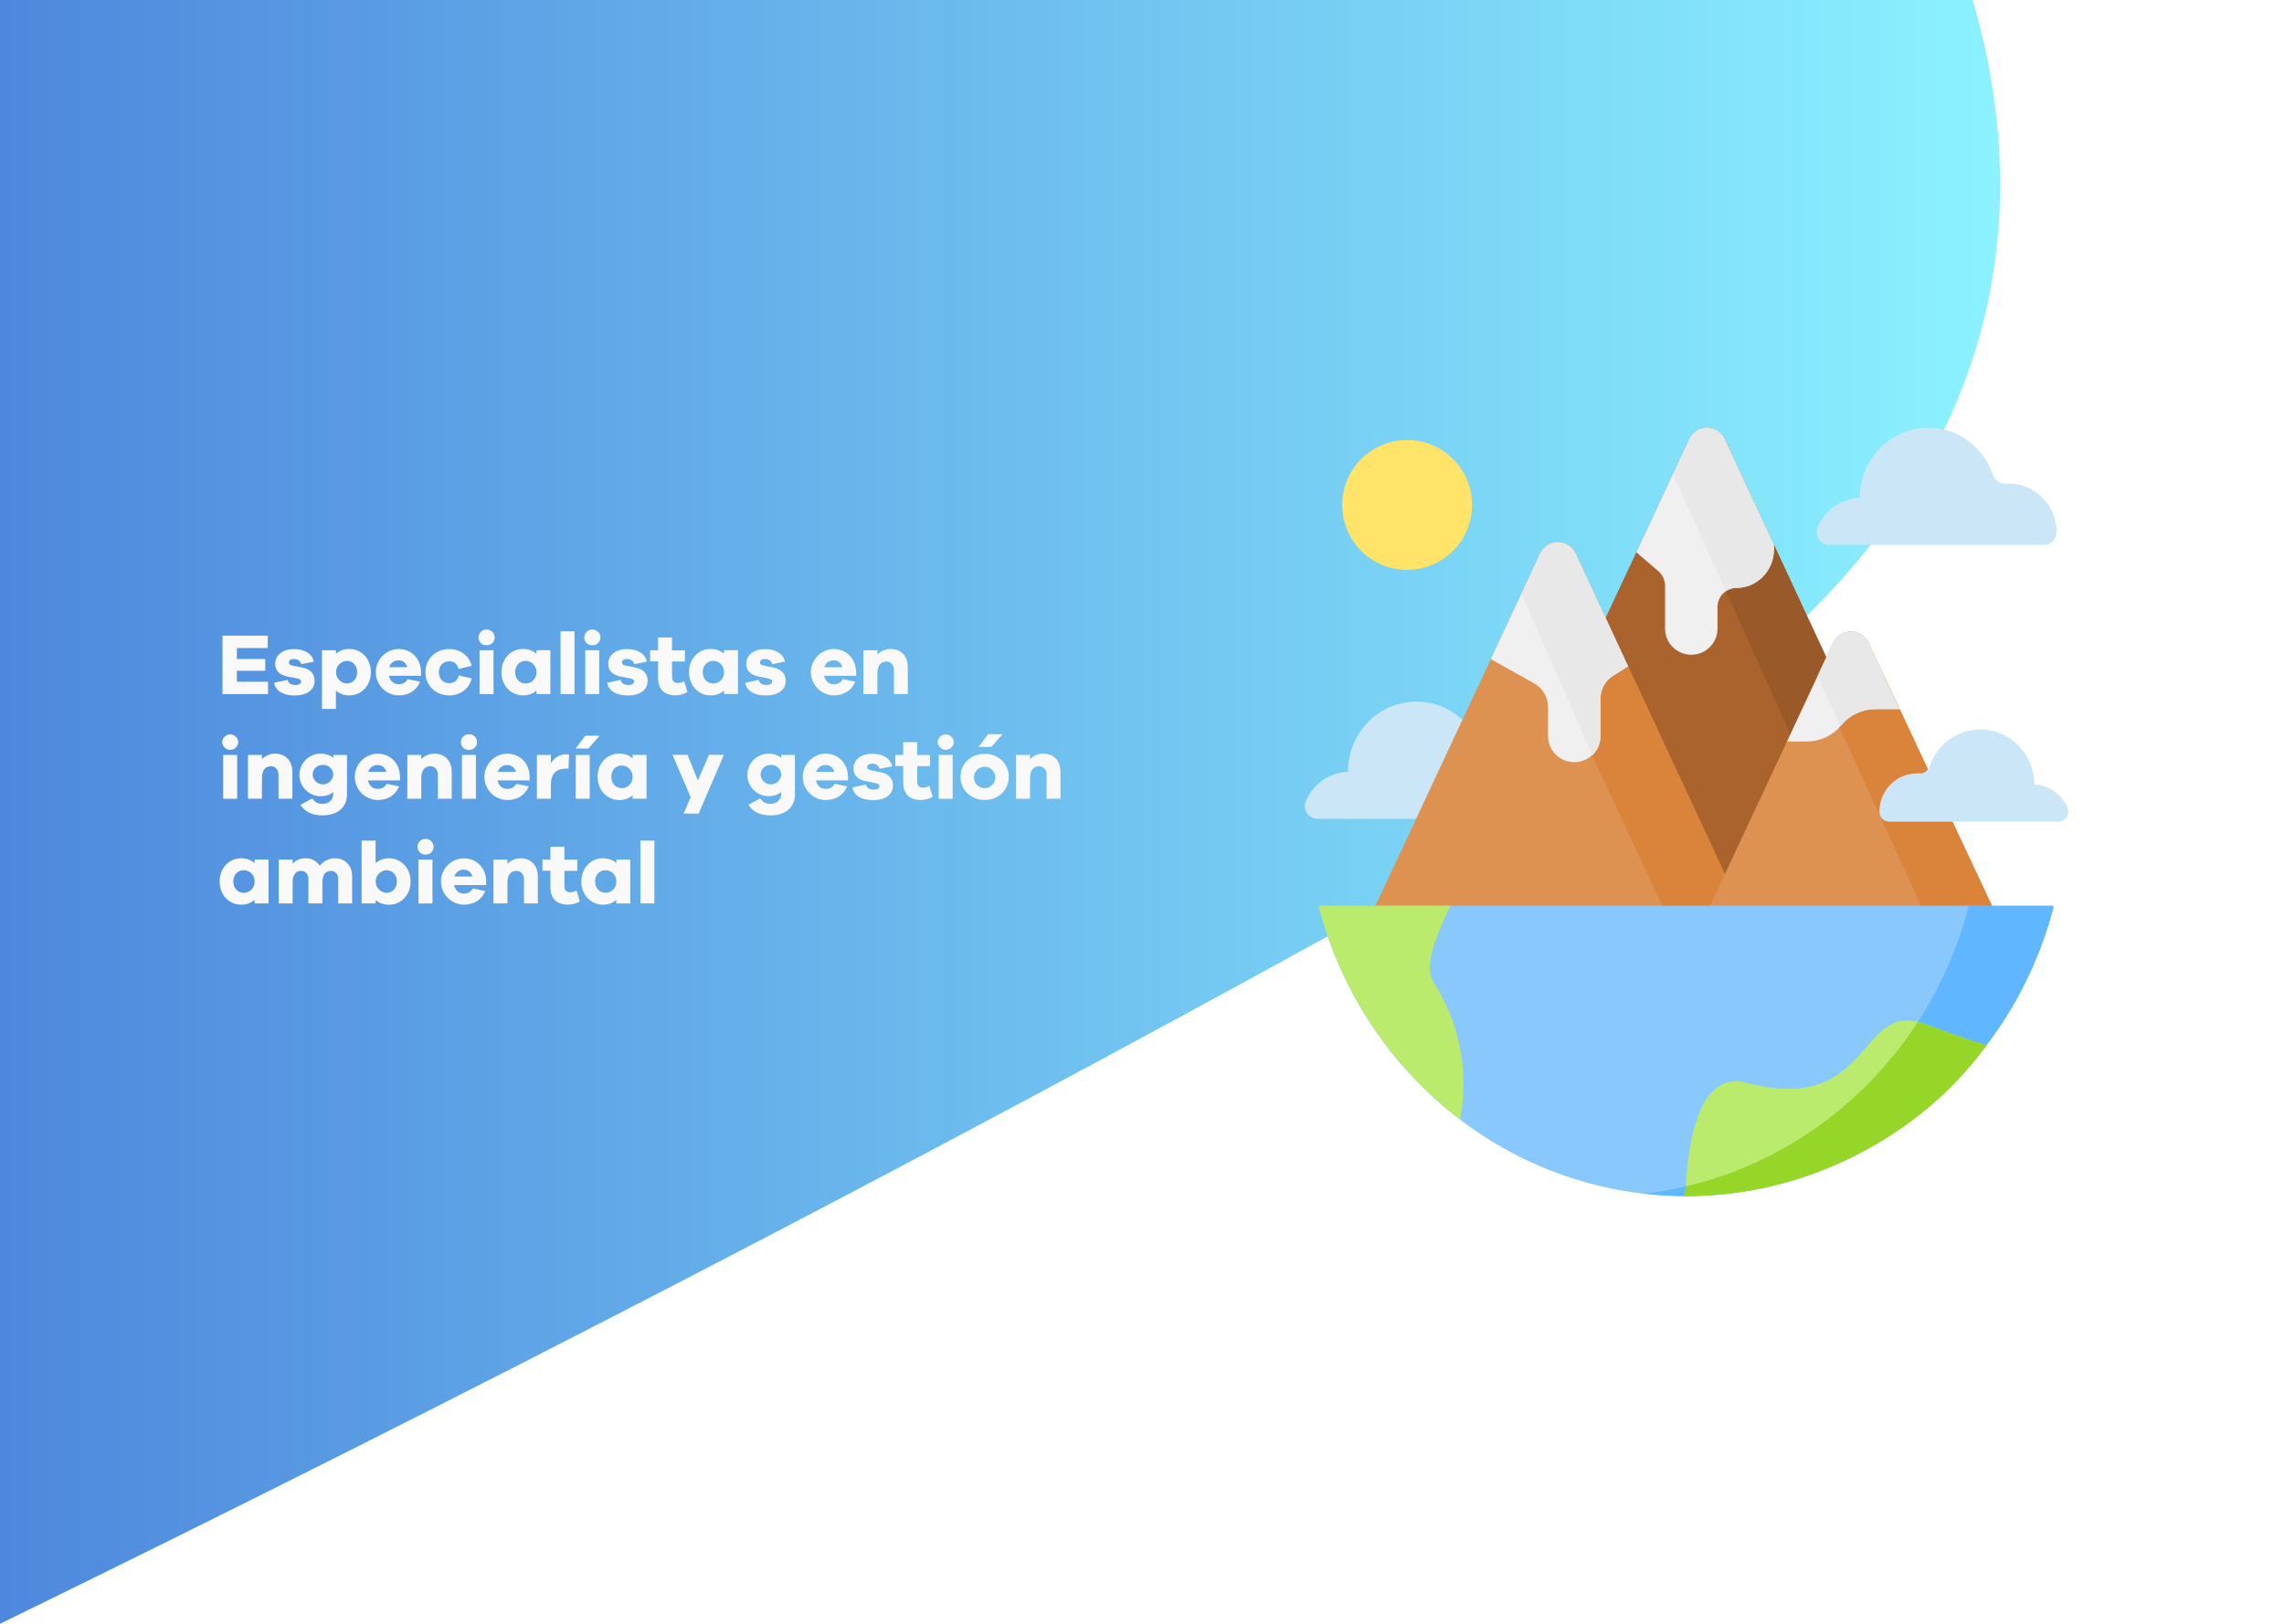
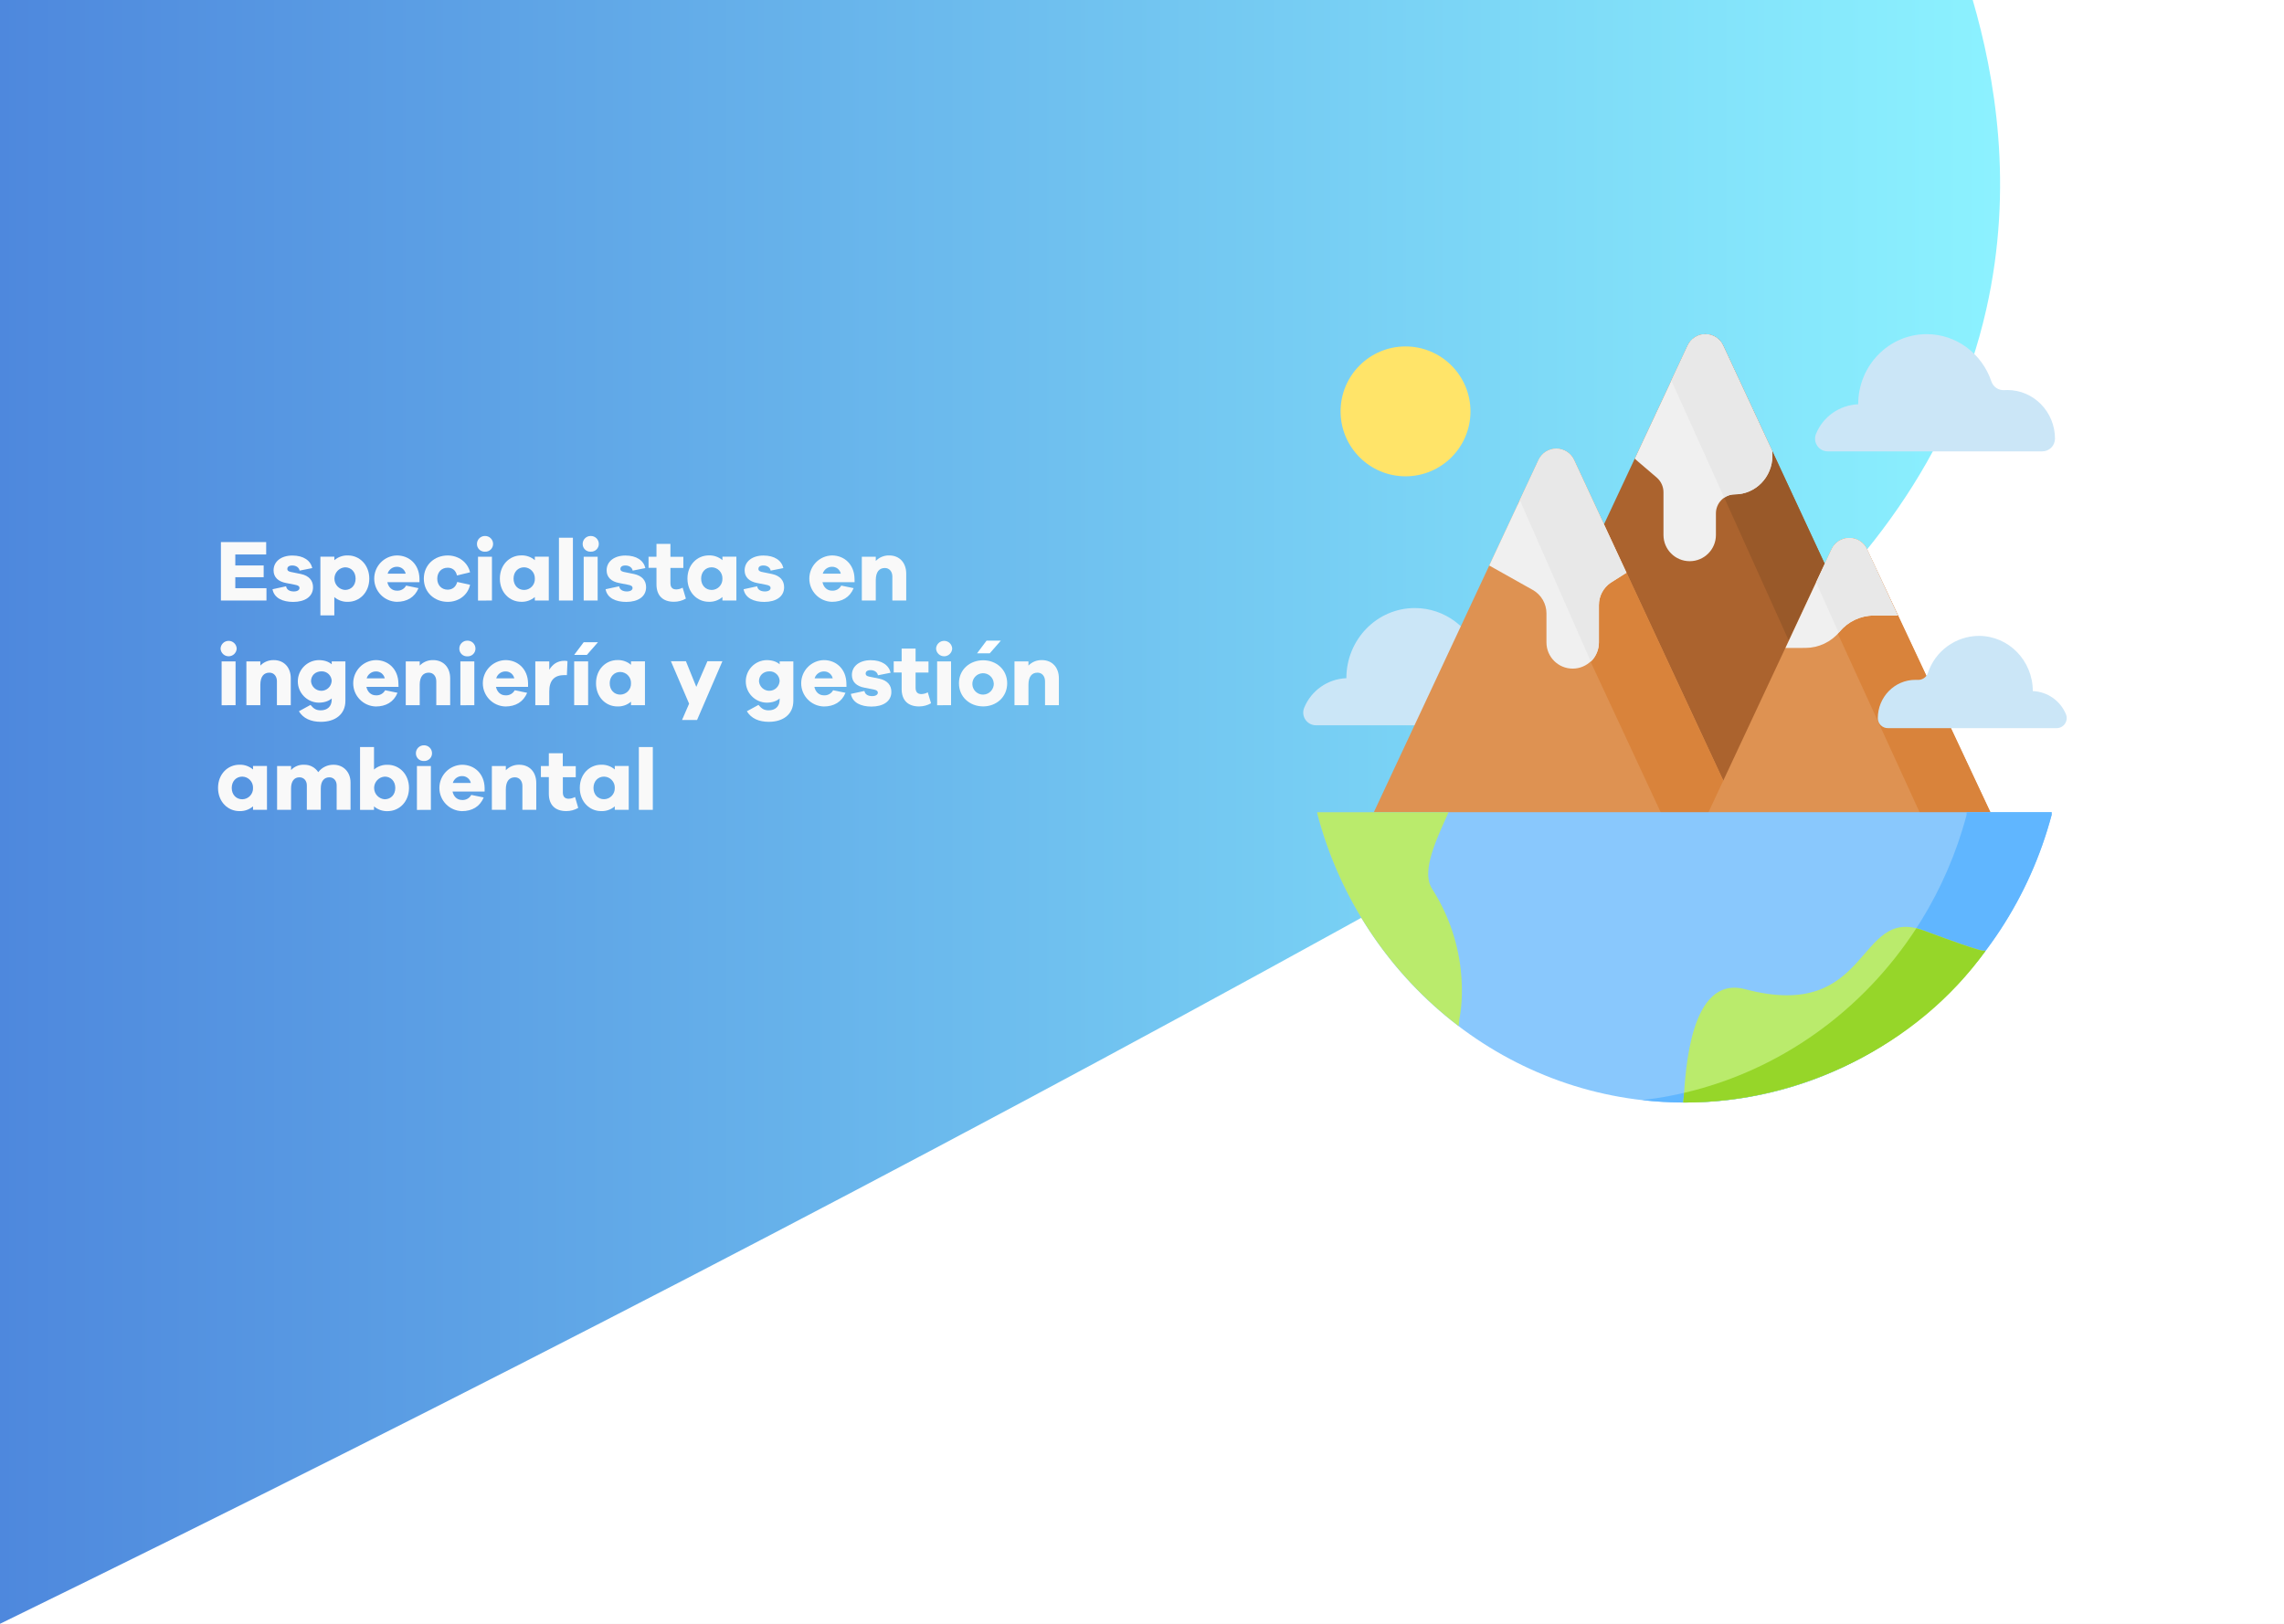
<svg xmlns="http://www.w3.org/2000/svg" id="Capa_1" data-name="Capa 1" viewBox="0 0 1440 1024">
  <defs>
    <style>.cls-1{fill:#fff;}.cls-2{fill:url(#Degradado_sin_nombre_29);}.cls-3{fill:#cbe6f7;}.cls-4{fill:#ab632e;}.cls-5{fill:#995929;}.cls-6{fill:#de9252;}.cls-7{fill:#d9833b;}.cls-8{fill:#f0f0f0;}.cls-9{fill:#e8e8e8;}.cls-10{fill:#89c8fd;}.cls-11{fill:#60b6ff;}.cls-12{fill:#baeb6c;}.cls-13{fill:#96d629;}.cls-14{fill:#ffe469;}.cls-15{fill:#f9f9f9;}</style>
    <linearGradient id="Degradado_sin_nombre_29" y1="512" x2="1261" y2="512" gradientUnits="userSpaceOnUse">
      <stop offset="0" stop-color="#4e88dd" />
      <stop offset="1" stop-color="#8cf2ff" />
    </linearGradient>
  </defs>
  <rect class="cls-1" width="1440" height="1024" />
  <path class="cls-2" d="M0,1024V0H1243.75c13.9,47.85,26.1,117.23,8.56,195C1210.4,380.74,1028,485.24,847,585Q443.45,807.45,0,1024Z" />
-   <path class="cls-3" d="M973.93,508.44c0-17-13.44-30.75-30-30.75-.65,0-1.3,0-1.94.07a8.09,8.09,0,0,1-8.19-5.54c-5.84-17.33-21.89-29.77-40.79-29.77-23.84,0-43.16,19.8-43.16,44.23v0a30,30,0,0,0-26.58,18.62,8,8,0,0,0,7.45,11.07H965.89a8,8,0,0,0,8-7.87Z" />
-   <path class="cls-4" d="M988.32,440.83,1065,277a12.32,12.32,0,0,1,22.46,0l76.2,163.84-84,193Z" />
-   <path class="cls-5" d="M1087.46,277a12.32,12.32,0,0,0-22.46,0l-10.26,21.92L1142.1,492.5l21.56-51.67Z" />
-   <path class="cls-6" d="M861.8,582.68,971,349.2a12.32,12.32,0,0,1,22.46,0l108.2,232.48Z" />
-   <path class="cls-7" d="M993.44,349.23a12.32,12.32,0,0,0-22.46,0L957.8,377.39l95.1,204.32-191,.78-.09.19,239.84-1Z" />
-   <path class="cls-6" d="M1074.83,578.3l80.87-172.8a12.32,12.32,0,0,1,22.46,0l81.91,174.72Z" />
-   <path class="cls-7" d="M1178.16,405.53a12.32,12.32,0,0,0-22.46,0l-10.26,21.92,71.73,156.73H1262Z" />
-   <path class="cls-8" d="M967.44,431.07A17,17,0,0,1,976,445.92v18.19a16.53,16.53,0,1,0,33.06,0v-23.5a17,17,0,0,1,7.36-14.09l10-6.33-33-71a12.32,12.32,0,0,0-22.46,0l-31.06,66.43.51.28Z" />
-   <path class="cls-8" d="M1045.53,360.16a12.25,12.25,0,0,1,4.25,9.32v26.89a16.53,16.53,0,1,0,33.06,0V382.91a12,12,0,0,1,11.87-12.16c13.11,0,23.73-10.88,23.73-24.32v-2.82l-31-66.62a12.32,12.32,0,0,0-22.46,0l-33.33,71.24,2.43,2.14Z" />
-   <path class="cls-9" d="M1094.71,370.75c13.11,0,23.73-10.89,23.73-24.32v-2.82l-31-66.62a12.32,12.32,0,0,0-22.46,0l-10.26,21.92,33.36,73.93A11.61,11.61,0,0,1,1094.71,370.75Z" />
-   <path class="cls-8" d="M1139.27,467.59a28,28,0,0,0,21.56-10.21,28,28,0,0,1,21.55-10.2h15.15l-19.37-41.65a12.32,12.32,0,0,0-22.46,0l-29,62.09Z" />
-   <path class="cls-9" d="M1182.38,447.18h15.15l-19.37-41.65a12.32,12.32,0,0,0-22.46,0L1146,426.27,1160.25,458c.19-.22.39-.43.58-.66A28,28,0,0,1,1182.38,447.18Z" />
-   <path class="cls-9" d="M993.44,349.23a12.32,12.32,0,0,0-22.46,0L959.2,374.38,1004,476.3a17.08,17.08,0,0,0,5.07-12.19v-23.5a17,17,0,0,1,7.36-14.09l10-6.33Z" />
-   <path class="cls-10" d="M831.48,571.19h463v1.68c-27.74,104.55-120.83,181.41-231.39,181.41-110.92,0-204.24-77.35-231.65-182.41Z" />
-   <path class="cls-11" d="M1240.89,571.19v1.68c-25.46,96-106,168.61-204.57,179.88a237.43,237.43,0,0,0,26.81,1.53c110.56,0,203.65-76.86,231.39-181.41v-1.68Z" />
-   <path class="cls-12" d="M903.83,619.41c-6.13-9.57.49-26.3,8.82-44.54l1.62-3.67H831.48v.67a246.87,246.87,0,0,0,89.16,134.21l.5-4.84S930.38,660.91,903.83,619.41Z" />
-   <path class="cls-12" d="M1213.62,645.75c-42.62-15.88-32.29,58.24-112.38,37.06-35.11-9.28-37.46,52.94-38.76,68.82l-.27,2.64h.92c77.16,0,145.8-37.44,189.66-95.59l-1.06-.36S1256.25,661.64,1213.62,645.75Z" />
-   <path class="cls-12" d="M1239.4,674.9a1.07,1.07,0,0,0-.14.16A1.07,1.07,0,0,1,1239.4,674.9Z" />
-   <path class="cls-13" d="M1213.62,645.76a39.39,39.39,0,0,0-4.43-1.36c-33.55,51.69-85.6,89.61-146.44,103.78-.1,1.32-.18,2.48-.27,3.46l-.27,2.64c73.26.28,147.65-35.48,190.58-95.58l-1.06-.36S1256.25,661.65,1213.62,645.76Z" />
-   <path class="cls-3" d="M1296.62,335.71c0-17-13.44-30.75-30-30.75-.65,0-1.3,0-1.94.07a8.08,8.08,0,0,1-8.19-5.54c-5.84-17.33-21.89-29.77-40.79-29.77-23.84,0-43.16,19.8-43.16,44.23v0a30,30,0,0,0-26.58,18.62,8,8,0,0,0,7.45,11.07h135.19a8,8,0,0,0,8-7.86Z" />
-   <path class="cls-3" d="M1184.91,511.94c0-13.37,10.57-24.21,23.62-24.21.5,0,1,0,1.47,0a6.39,6.39,0,0,0,6.49-4.32A34.07,34.07,0,0,1,1248.62,460c18.77,0,34,15.58,34,34.81v0a23.66,23.66,0,0,1,20.91,14.63,6.34,6.34,0,0,1-5.9,8.74H1191.26a6.29,6.29,0,0,1-6.35-6.19Z" />
-   <path class="cls-14" d="M928.1,318.47a40.95,40.95,0,1,1-41-41A41,41,0,0,1,928.1,318.47Z" />
-   <path class="cls-15" d="M169,437.7H140.28V400.85h28.54v7.81H149.35v6.93h17.88V423H149.35v6.93H169Z" />
-   <path class="cls-15" d="M181.37,428.73c.38,2.37,2.52,3.25,4.89,3.25s3.57-1,3.57-2.2c0-.94-.71-1.65-2.75-2l-5.6-1.1c-5.12-.93-8-3.68-8-8,0-5.67,4.89-9.35,11.87-9.35s11.44,3.13,12.54,7.92l-8,1.59c-.27-1.7-1.92-3.24-4.62-3.24-2.36,0-3.13,1.15-3.13,2.14,0,.77.33,1.54,2.09,1.92l6.49,1.32c5.22,1.1,7.64,4.24,7.64,8.31,0,6.1-5.28,9.29-12.54,9.29-6.48,0-12-2.36-13-8Z" />
-   <path class="cls-15" d="M233.83,423.89c0,8.75-6.16,14.63-13.47,14.63a12.44,12.44,0,0,1-8.58-3v11.55H203v-37h8.8v2.2a12.44,12.44,0,0,1,8.58-3C227.67,409.27,233.83,415.21,233.83,423.89Zm-8.63,0c0-4.23-2.81-7.14-6.66-7.14a7.16,7.16,0,0,0,0,14.29C222.39,431,225.2,428.18,225.2,423.89Z" />
-   <path class="cls-15" d="M265.46,426.15H245.22c.72,3.3,3,5.33,5.94,5.33a6.12,6.12,0,0,0,5.88-3.19l7.81,1.6c-2.36,5.83-7.37,8.63-13.69,8.63a14.63,14.63,0,0,1,.05-29.25c7.81,0,14.08,5.61,14.25,14.62Zm-20.07-5.39h11.38a5.52,5.52,0,0,0-5.56-4.34A6,6,0,0,0,245.39,420.76Z" />
-   <path class="cls-15" d="M289.27,426l8.09,1.76c-1.38,6.55-7.21,10.78-14.08,10.78-8.25,0-15.07-5.88-15.07-14.63s6.82-14.62,15.07-14.62c6.71,0,12.54,4.12,14.08,10.61l-8.25,2c-.77-3.35-3-4.89-5.83-4.89-4,0-6.6,2.91-6.6,6.92s2.64,6.93,6.6,6.93C286.08,430.82,288.34,429.34,289.27,426Z" />
-   <path class="cls-15" d="M311.88,402a4.86,4.86,0,0,1-5.12,4.9,4.81,4.81,0,0,1-5.05-4.9,5,5,0,0,1,5.05-5A5,5,0,0,1,311.88,402Zm-9.51,35.75V410.09h8.79V437.7Z" />
-   <path class="cls-15" d="M347,437.7h-8.8v-2.2a12.44,12.44,0,0,1-8.58,3c-7.31,0-13.47-5.88-13.47-14.63s6.16-14.62,13.47-14.62a12.44,12.44,0,0,1,8.58,3v-2.2H347Zm-8.8-13.81a6.88,6.88,0,0,0-6.76-7.14c-3.85,0-6.66,2.91-6.66,7.14s2.81,7.15,6.66,7.15A6.85,6.85,0,0,0,338.22,423.89Z" />
-   <path class="cls-15" d="M353.4,437.7V398.1h8.8v39.6Z" />
-   <path class="cls-15" d="M378.54,402a4.86,4.86,0,0,1-5.12,4.9,4.81,4.81,0,0,1-5.06-4.9,5,5,0,0,1,5.06-5A5,5,0,0,1,378.54,402ZM369,437.7V410.09h8.8V437.7Z" />
-   <path class="cls-15" d="M391.35,428.73c.39,2.37,2.53,3.25,4.9,3.25s3.57-1,3.57-2.2c0-.94-.71-1.65-2.75-2l-5.61-1.1c-5.11-.93-8-3.68-8-8,0-5.67,4.9-9.35,11.88-9.35s11.44,3.13,12.54,7.92l-8,1.59c-.27-1.7-1.92-3.24-4.62-3.24-2.36,0-3.13,1.15-3.13,2.14,0,.77.33,1.54,2.09,1.92l6.49,1.32c5.22,1.1,7.64,4.24,7.64,8.31,0,6.1-5.28,9.29-12.54,9.29-6.49,0-12-2.36-13-8Z" />
-   <path class="cls-15" d="M433.43,436.49a15.06,15.06,0,0,1-7.54,2c-6.87,0-11-3.74-11-11V417.08h-5v-7h5V402h8.8v8.14h8.14v7h-8.14v9.56c0,2.86,1.38,4,3.69,4a9,9,0,0,0,4-1.1Z" />
-   <path class="cls-15" d="M465.27,437.7h-8.8v-2.2a12.44,12.44,0,0,1-8.58,3c-7.31,0-13.47-5.88-13.47-14.63s6.16-14.62,13.47-14.62a12.44,12.44,0,0,1,8.58,3v-2.2h8.8Zm-8.8-13.81a6.88,6.88,0,0,0-6.76-7.14c-3.85,0-6.66,2.91-6.66,7.14s2.81,7.15,6.66,7.15A6.85,6.85,0,0,0,456.47,423.89Z" />
-   <path class="cls-15" d="M478.36,428.73c.39,2.37,2.53,3.25,4.9,3.25s3.57-1,3.57-2.2c0-.94-.71-1.65-2.75-2l-5.61-1.1c-5.11-.93-8-3.68-8-8,0-5.67,4.9-9.35,11.88-9.35s11.44,3.13,12.54,7.92l-8,1.59c-.27-1.7-1.92-3.24-4.62-3.24-2.36,0-3.13,1.15-3.13,2.14,0,.77.33,1.54,2.09,1.92l6.49,1.32c5.22,1.1,7.64,4.24,7.64,8.31,0,6.1-5.28,9.29-12.54,9.29-6.49,0-12-2.36-13-8Z" />
-   <path class="cls-15" d="M539.8,426.15H519.56c.71,3.3,3,5.33,5.94,5.33a6.12,6.12,0,0,0,5.88-3.19l7.81,1.6c-2.36,5.83-7.37,8.63-13.69,8.63a14.63,14.63,0,0,1,0-29.25c7.81,0,14.08,5.61,14.25,14.62Zm-20.08-5.39h11.39a5.52,5.52,0,0,0-5.56-4.34A6.06,6.06,0,0,0,519.72,420.76Z" />
-   <path class="cls-15" d="M572.35,420.76V437.7h-8.74V422.63c0-3.24-1.92-5.44-4.73-5.44-3.46,0-5.72,2.36-5.72,7.69V437.7h-8.8V410.09h8.8v2.64a11.39,11.39,0,0,1,8.47-3.46C568.07,409.27,572.35,413.83,572.35,420.76Z" />
-   <path class="cls-15" d="M150.23,468a5.09,5.09,0,0,1-10.17,0,5.09,5.09,0,0,1,10.17,0Zm-9.51,35.75V476.09h8.8V503.7Z" />
-   <path class="cls-15" d="M184.33,486.76V503.7h-8.74V488.63c0-3.24-1.93-5.44-4.73-5.44-3.47,0-5.72,2.36-5.72,7.69V503.7h-8.8V476.09h8.8v2.64a11.37,11.37,0,0,1,8.47-3.46C180,475.27,184.33,479.83,184.33,486.76Z" />
-   <path class="cls-15" d="M218.76,501c0,8.52-6.49,13.2-15.45,13.2-6.33,0-11.16-2.2-13.86-6.66l7.31-4c2.09,2.48,3.63,3.41,6.49,3.41,4,0,6.88-2.36,6.88-6.71v-.77c-2,1.71-4.73,2.64-8.31,2.64a13.42,13.42,0,0,1,0-26.83c3.58,0,6.33.93,8.31,2.64v-1.82h8.63Zm-8.63-12.38a6.23,6.23,0,0,0-6.44-6.26c-3.85,0-6.6,2.58-6.6,6.26a6.52,6.52,0,0,0,13,0Z" />
-   <path class="cls-15" d="M252.26,492.15H232c.71,3.3,3,5.33,5.94,5.33a6.12,6.12,0,0,0,5.88-3.19l7.81,1.6c-2.36,5.83-7.37,8.63-13.69,8.63a14.63,14.63,0,0,1,0-29.25c7.81,0,14.08,5.61,14.25,14.62Zm-20.08-5.39h11.39a5.52,5.52,0,0,0-5.56-4.34A6.06,6.06,0,0,0,232.18,486.76Z" />
-   <path class="cls-15" d="M284.82,486.76V503.7h-8.75V488.63c0-3.24-1.92-5.44-4.73-5.44-3.46,0-5.72,2.36-5.72,7.69V503.7h-8.8V476.09h8.8v2.64a11.39,11.39,0,0,1,8.47-3.46C280.53,475.27,284.82,479.83,284.82,486.76Z" />
-   <path class="cls-15" d="M300.77,468a4.86,4.86,0,0,1-5.12,4.9,4.81,4.81,0,0,1-5.06-4.9,5,5,0,0,1,5.06-5A5,5,0,0,1,300.77,468Zm-9.52,35.75V476.09h8.8V503.7Z" />
-   <path class="cls-15" d="M333.93,492.15H313.69c.72,3.3,3,5.33,5.94,5.33a6.13,6.13,0,0,0,5.89-3.19l7.81,1.6c-2.37,5.83-7.37,8.63-13.7,8.63a14.63,14.63,0,0,1,.06-29.25c7.81,0,14.08,5.61,14.24,14.62Zm-20.07-5.39h11.38a5.5,5.5,0,0,0-5.55-4.34A6,6,0,0,0,313.86,486.76Z" />
-   <path class="cls-15" d="M358.79,475.93l-.38,8.8h-1.6c-6.16,0-9.51,3.19-9.51,10.33v8.64h-8.8V476.09h8.8v5.28c2-3.3,5-5.66,9.51-5.66A7.33,7.33,0,0,1,358.79,475.93Z" />
-   <path class="cls-15" d="M363,503.7V476.09h8.8V503.7Z" />
-   <path class="cls-15" d="M407.63,503.7h-8.8v-2.2a12.44,12.44,0,0,1-8.58,3c-7.31,0-13.47-5.88-13.47-14.63s6.16-14.62,13.47-14.62a12.44,12.44,0,0,1,8.58,3v-2.2h8.8Zm-8.8-13.81a6.88,6.88,0,0,0-6.76-7.14c-3.85,0-6.66,2.91-6.66,7.14s2.81,7.15,6.66,7.15A6.85,6.85,0,0,0,398.83,489.89Z" />
-   <path class="cls-15" d="M440.47,513.05H431l4.46-10.29L424,476h9.46L440,492.15,447,476h9.45Z" />
-   <path class="cls-15" d="M501.18,501c0,8.52-6.49,13.2-15.45,13.2-6.32,0-11.16-2.2-13.86-6.66l7.32-4c2.09,2.48,3.63,3.41,6.48,3.41,4,0,6.88-2.36,6.88-6.71v-.77c-2,1.71-4.73,2.64-8.3,2.64a13.42,13.42,0,0,1,0-26.83c3.57,0,6.32.93,8.3,2.64v-1.82h8.63Zm-8.63-12.38a6.23,6.23,0,0,0-6.44-6.26c-3.84,0-6.59,2.58-6.59,6.26a6.52,6.52,0,0,0,13,0Z" />
-   <path class="cls-15" d="M534.68,492.15H514.44c.71,3.3,3,5.33,5.94,5.33a6.12,6.12,0,0,0,5.88-3.19l7.81,1.6c-2.36,5.83-7.37,8.63-13.69,8.63a14.63,14.63,0,0,1,0-29.25c7.81,0,14.08,5.61,14.25,14.62Zm-20.08-5.39H526a5.52,5.52,0,0,0-5.56-4.34A6.06,6.06,0,0,0,514.6,486.76Z" />
-   <path class="cls-15" d="M546,494.73c.38,2.37,2.52,3.25,4.89,3.25s3.57-1,3.57-2.2c0-.94-.71-1.65-2.75-2l-5.61-1.1c-5.11-.93-8-3.68-8-8,0-5.67,4.89-9.35,11.87-9.35s11.44,3.13,12.54,7.92l-8,1.59c-.27-1.7-1.92-3.24-4.62-3.24-2.36,0-3.13,1.15-3.13,2.14,0,.77.33,1.54,2.09,1.92l6.49,1.32c5.22,1.1,7.64,4.24,7.64,8.31,0,6.1-5.28,9.29-12.54,9.29-6.48,0-12-2.36-13-8Z" />
-   <path class="cls-15" d="M588,502.49a15.06,15.06,0,0,1-7.54,2c-6.87,0-11-3.74-11-11V483.08h-5v-7h5V468h8.79v8.14h8.14v7h-8.14v9.56c0,2.86,1.38,4,3.69,4a9,9,0,0,0,4-1.1Z" />
-   <path class="cls-15" d="M601.34,468a5.09,5.09,0,0,1-10.17,0,5.09,5.09,0,0,1,10.17,0Zm-9.51,35.75V476.09h8.79V503.7Z" />
-   <path class="cls-15" d="M636,489.89c0,8.75-6.93,14.58-15.12,14.58-8.36,0-15.29-5.83-15.29-14.58s6.93-14.51,15.29-14.51C629.11,475.38,636,481.21,636,489.89Zm-8.47,0a6.75,6.75,0,1,0-6.65,7.15A6.86,6.86,0,0,0,627.57,489.89Z" />
-   <path class="cls-15" d="M668.6,486.76V503.7h-8.74V488.63c0-3.24-1.93-5.44-4.73-5.44-3.47,0-5.72,2.36-5.72,7.69V503.7h-8.8V476.09h8.8v2.64a11.37,11.37,0,0,1,8.47-3.46C664.31,475.27,668.6,479.83,668.6,486.76Z" />
-   <path class="cls-15" d="M169.32,569.7h-8.8v-2.2a12.47,12.47,0,0,1-8.58,3c-7.31,0-13.47-5.88-13.47-14.63s6.16-14.62,13.47-14.62a12.47,12.47,0,0,1,8.58,3v-2.2h8.8Zm-8.8-13.81a6.88,6.88,0,0,0-6.77-7.14c-3.85,0-6.65,2.91-6.65,7.14s2.8,7.15,6.65,7.15A6.85,6.85,0,0,0,160.52,555.89Z" />
-   <path class="cls-15" d="M222,552.43V569.7h-8.74V554.3c0-3.13-2-5.11-4.62-5.11-3.24,0-5.39,2.36-5.39,7V569.7h-8.8V554.3c0-3.13-2-5.11-4.67-5.11-3.19,0-5.28,2.36-5.28,7V569.7h-8.8V542.09h8.8v2.53a10.44,10.44,0,0,1,8.14-3.35,10.24,10.24,0,0,1,9,4.67,11.9,11.9,0,0,1,9.79-4.67C217.33,541.27,222,545.72,222,552.43Z" />
-   <path class="cls-15" d="M258.86,555.89c0,8.75-6.16,14.63-13.48,14.63a12.47,12.47,0,0,1-8.58-3v2.2H228V530.1h8.8v14.19a12.47,12.47,0,0,1,8.58-3C252.7,541.27,258.86,547.21,258.86,555.89Zm-8.64,0c0-4.23-2.8-7.14-6.65-7.14a7.16,7.16,0,0,0,0,14.29C247.42,563,250.22,560.18,250.22,555.89Z" />
-   <path class="cls-15" d="M273.38,534a4.86,4.86,0,0,1-5.12,4.9,4.81,4.81,0,0,1-5.05-4.9,5,5,0,0,1,5.05-5A5,5,0,0,1,273.38,534Zm-9.52,35.75V542.09h8.8V569.7Z" />
-   <path class="cls-15" d="M306.54,558.15H286.3c.72,3.3,3,5.33,5.94,5.33a6.13,6.13,0,0,0,5.89-3.19l7.81,1.6c-2.37,5.83-7.37,8.63-13.7,8.63a14.63,14.63,0,0,1,.06-29.25c7.81,0,14.08,5.61,14.24,14.62Zm-20.07-5.39h11.38a5.5,5.5,0,0,0-5.55-4.34A6,6,0,0,0,286.47,552.76Z" />
-   <path class="cls-15" d="M339.1,552.76V569.7h-8.74V554.63c0-3.25-1.93-5.44-4.73-5.44-3.47,0-5.72,2.36-5.72,7.69V569.7h-8.8V542.09h8.8v2.64a11.37,11.37,0,0,1,8.47-3.46C334.81,541.27,339.1,545.83,339.1,552.76Z" />
-   <path class="cls-15" d="M365.56,568.49a15.06,15.06,0,0,1-7.54,2c-6.87,0-11-3.74-11-11V549.08h-5v-7h5V534h8.8v8.14H364v7h-8.14v9.56c0,2.86,1.38,4,3.69,4a9,9,0,0,0,4-1.1Z" />
-   <path class="cls-15" d="M397.4,569.7h-8.8v-2.2a12.44,12.44,0,0,1-8.58,3c-7.31,0-13.47-5.88-13.47-14.63s6.16-14.62,13.47-14.62a12.44,12.44,0,0,1,8.58,3v-2.2h8.8Zm-8.8-13.81a6.88,6.88,0,0,0-6.76-7.14c-3.85,0-6.66,2.91-6.66,7.14S378,563,381.84,563A6.85,6.85,0,0,0,388.6,555.89Z" />
-   <path class="cls-15" d="M403.78,569.7V530.1h8.8v39.6Z" />
-   <polygon class="cls-1" points="617 471 625 471 632 463 623 463 617 471" />
-   <polygon class="cls-1" points="363 472 371 472 378 464 369 464 363 472" />
+   <path class="cls-3" d="M972.93,449.44c0-17-13.44-30.75-30-30.75-.65,0-1.3,0-1.94.07a8.09,8.09,0,0,1-8.19-5.54c-5.84-17.33-21.89-29.77-40.79-29.77-23.84,0-43.16,19.8-43.16,44.23v0a30,30,0,0,0-26.58,18.62,8,8,0,0,0,7.45,11.07H964.89a8,8,0,0,0,8-7.87Z" />
+   <path class="cls-4" d="M987.32,381.83,1064,218a12.32,12.32,0,0,1,22.46,0l76.2,163.84-84,193Z" />
+   <path class="cls-5" d="M1086.46,218a12.32,12.32,0,0,0-22.46,0l-10.26,21.92L1141.1,433.5l21.56-51.67Z" />
+   <path class="cls-6" d="M860.8,523.68,970,290.2a12.32,12.32,0,0,1,22.46,0l108.2,232.48Z" />
+   <path class="cls-7" d="M992.44,290.23a12.32,12.32,0,0,0-22.46,0L956.8,318.39l95.1,204.32-191,.78-.09.19,239.84-1Z" />
+   <path class="cls-6" d="M1073.83,519.3l80.87-172.8a12.32,12.32,0,0,1,22.46,0l81.91,174.72Z" />
+   <path class="cls-7" d="M1177.16,346.53a12.32,12.32,0,0,0-22.46,0l-10.26,21.92,71.73,156.73H1261Z" />
+   <path class="cls-8" d="M966.44,372.07A17,17,0,0,1,975,386.92v18.19a16.53,16.53,0,1,0,33.06,0v-23.5a17,17,0,0,1,7.36-14.09l10-6.33-33-71a12.32,12.32,0,0,0-22.46,0l-31.06,66.43.51.28Z" />
+   <path class="cls-8" d="M1044.53,301.16a12.25,12.25,0,0,1,4.25,9.32v26.89a16.53,16.53,0,1,0,33.06,0V323.91a12,12,0,0,1,11.87-12.16c13.11,0,23.73-10.88,23.73-24.32v-2.82l-31-66.62a12.32,12.32,0,0,0-22.46,0l-33.33,71.24,2.43,2.14Z" />
+   <path class="cls-9" d="M1093.71,311.75c13.11,0,23.73-10.89,23.73-24.32v-2.82l-31-66.62a12.32,12.32,0,0,0-22.46,0l-10.26,21.92,33.36,73.93A11.61,11.61,0,0,1,1093.71,311.75Z" />
+   <path class="cls-8" d="M1138.27,408.59a28,28,0,0,0,21.56-10.21,28,28,0,0,1,21.55-10.2h15.15l-19.37-41.65a12.32,12.32,0,0,0-22.46,0l-29,62.09Z" />
+   <path class="cls-9" d="M1181.38,388.18h15.15l-19.37-41.65a12.32,12.32,0,0,0-22.46,0L1145,367.27,1159.25,399c.19-.22.39-.43.58-.66A28,28,0,0,1,1181.38,388.18Z" />
+   <path class="cls-9" d="M992.44,290.23a12.32,12.32,0,0,0-22.46,0L958.2,315.38,1003,417.3a17.08,17.08,0,0,0,5.07-12.19v-23.5a17,17,0,0,1,7.36-14.09l10-6.33Z" />
+   <path class="cls-10" d="M830.48,512.19h463v1.68c-27.74,104.55-120.83,181.41-231.39,181.41-110.92,0-204.24-77.35-231.65-182.41Z" />
+   <path class="cls-11" d="M1239.89,512.19v1.68c-25.46,96-106,168.61-204.57,179.88a237.43,237.43,0,0,0,26.81,1.53c110.56,0,203.65-76.86,231.39-181.41v-1.68Z" />
+   <path class="cls-12" d="M902.83,560.41c-6.13-9.57.49-26.3,8.82-44.54l1.62-3.67H830.48v.67a246.87,246.87,0,0,0,89.16,134.21l.5-4.84S929.38,601.91,902.83,560.41Z" />
+   <path class="cls-12" d="M1212.62,586.75c-42.62-15.88-32.29,58.24-112.38,37.06-35.11-9.28-37.46,52.94-38.76,68.82l-.27,2.64h.92c77.16,0,145.8-37.44,189.66-95.59l-1.06-.36S1255.25,602.64,1212.62,586.75Z" />
+   <path class="cls-12" d="M1238.4,615.9a1.07,1.07,0,0,0-.14.16A1.07,1.07,0,0,1,1238.4,615.9Z" />
+   <path class="cls-13" d="M1212.62,586.76a39.39,39.39,0,0,0-4.43-1.36c-33.55,51.69-85.6,89.61-146.44,103.78-.1,1.32-.18,2.48-.27,3.46l-.27,2.64c73.26.28,147.65-35.48,190.58-95.58l-1.06-.36S1255.25,602.65,1212.62,586.76Z" />
+   <path class="cls-3" d="M1295.62,276.71c0-17-13.44-30.75-30-30.75-.65,0-1.3,0-1.94.07a8.08,8.08,0,0,1-8.19-5.54c-5.84-17.33-21.89-29.77-40.79-29.77-23.84,0-43.16,19.8-43.16,44.23v0a30,30,0,0,0-26.58,18.62,8,8,0,0,0,7.45,11.07h135.19a8,8,0,0,0,8-7.86Z" />
+   <path class="cls-3" d="M1183.91,452.94c0-13.37,10.57-24.21,23.62-24.21.5,0,1,0,1.47,0a6.39,6.39,0,0,0,6.49-4.32A34.07,34.07,0,0,1,1247.62,401c18.77,0,34,15.58,34,34.81v0a23.66,23.66,0,0,1,20.91,14.63,6.34,6.34,0,0,1-5.9,8.74H1190.26a6.29,6.29,0,0,1-6.35-6.19Z" />
+   <path class="cls-14" d="M927.1,259.47a40.95,40.95,0,1,1-41-41A41,41,0,0,1,927.1,259.47Z" />
+   <path class="cls-15" d="M168,378.7H139.28V341.85h28.54v7.81H148.35v6.93h17.88V364H148.35v6.93H168Z" />
+   <path class="cls-15" d="M180.37,369.73c.38,2.37,2.52,3.25,4.89,3.25s3.57-1,3.57-2.2c0-.94-.71-1.65-2.75-2l-5.6-1.1c-5.12-.93-8-3.68-8-8,0-5.67,4.89-9.35,11.87-9.35s11.44,3.13,12.54,7.92l-8,1.59c-.27-1.7-1.92-3.24-4.62-3.24-2.36,0-3.13,1.15-3.13,2.14,0,.77.33,1.54,2.09,1.92l6.49,1.32c5.22,1.1,7.64,4.24,7.64,8.31,0,6.1-5.28,9.29-12.54,9.29-6.48,0-12-2.36-13-8Z" />
+   <path class="cls-15" d="M232.83,364.89c0,8.75-6.16,14.63-13.47,14.63a12.44,12.44,0,0,1-8.58-3v11.55H202v-37h8.8v2.2a12.44,12.44,0,0,1,8.58-3C226.67,350.27,232.83,356.21,232.83,364.89Zm-8.63,0c0-4.23-2.81-7.14-6.66-7.14a7.16,7.16,0,0,0,0,14.29C221.39,372,224.2,369.18,224.2,364.89Z" />
+   <path class="cls-15" d="M264.46,367.15H244.22c.72,3.3,3,5.33,5.94,5.33a6.12,6.12,0,0,0,5.88-3.19l7.81,1.6c-2.36,5.83-7.37,8.63-13.69,8.63a14.63,14.63,0,0,1,.05-29.25c7.81,0,14.08,5.61,14.25,14.62Zm-20.07-5.39h11.38a5.52,5.52,0,0,0-5.56-4.34A6,6,0,0,0,244.39,361.76Z" />
+   <path class="cls-15" d="M288.27,367l8.09,1.76c-1.38,6.55-7.21,10.78-14.08,10.78-8.25,0-15.07-5.88-15.07-14.63s6.82-14.62,15.07-14.62c6.71,0,12.54,4.12,14.08,10.61l-8.25,2c-.77-3.35-3-4.89-5.83-4.89-4,0-6.6,2.91-6.6,6.92s2.64,6.93,6.6,6.93C285.08,371.82,287.34,370.34,288.27,367Z" />
+   <path class="cls-15" d="M310.88,343a4.86,4.86,0,0,1-5.12,4.9,4.81,4.81,0,0,1-5.05-4.9,5,5,0,0,1,5.05-5A5,5,0,0,1,310.88,343Zm-9.51,35.75V351.09h8.79V378.7Z" />
+   <path class="cls-15" d="M346,378.7h-8.8v-2.2a12.44,12.44,0,0,1-8.58,3c-7.31,0-13.47-5.88-13.47-14.63s6.16-14.62,13.47-14.62a12.44,12.44,0,0,1,8.58,3v-2.2H346Zm-8.8-13.81a6.88,6.88,0,0,0-6.76-7.14c-3.85,0-6.66,2.91-6.66,7.14s2.81,7.15,6.66,7.15A6.85,6.85,0,0,0,337.22,364.89Z" />
+   <path class="cls-15" d="M352.4,378.7V339.1h8.8v39.6Z" />
+   <path class="cls-15" d="M377.54,343a4.86,4.86,0,0,1-5.12,4.9,4.81,4.81,0,0,1-5.06-4.9,5,5,0,0,1,5.06-5A5,5,0,0,1,377.54,343ZM368,378.7V351.09h8.8V378.7Z" />
+   <path class="cls-15" d="M390.35,369.73c.39,2.37,2.53,3.25,4.9,3.25s3.57-1,3.57-2.2c0-.94-.71-1.65-2.75-2l-5.61-1.1c-5.11-.93-8-3.68-8-8,0-5.67,4.9-9.35,11.88-9.35s11.44,3.13,12.54,7.92l-8,1.59c-.27-1.7-1.92-3.24-4.62-3.24-2.36,0-3.13,1.15-3.13,2.14,0,.77.33,1.54,2.09,1.92l6.49,1.32c5.22,1.1,7.64,4.24,7.64,8.31,0,6.1-5.28,9.29-12.54,9.29-6.49,0-12-2.36-13-8Z" />
+   <path class="cls-15" d="M432.43,377.49a15.06,15.06,0,0,1-7.54,2c-6.87,0-11-3.74-11-11V358.08h-5v-7h5V343h8.8v8.14h8.14v7h-8.14v9.56c0,2.86,1.38,4,3.69,4a9,9,0,0,0,4-1.1Z" />
+   <path class="cls-15" d="M464.27,378.7h-8.8v-2.2a12.44,12.44,0,0,1-8.58,3c-7.31,0-13.47-5.88-13.47-14.63s6.16-14.62,13.47-14.62a12.44,12.44,0,0,1,8.58,3v-2.2h8.8Zm-8.8-13.81a6.88,6.88,0,0,0-6.76-7.14c-3.85,0-6.66,2.91-6.66,7.14s2.81,7.15,6.66,7.15A6.85,6.85,0,0,0,455.47,364.89Z" />
+   <path class="cls-15" d="M477.36,369.73c.39,2.37,2.53,3.25,4.9,3.25s3.57-1,3.57-2.2c0-.94-.71-1.65-2.75-2l-5.61-1.1c-5.11-.93-8-3.68-8-8,0-5.67,4.9-9.35,11.88-9.35s11.44,3.13,12.54,7.92l-8,1.59c-.27-1.7-1.92-3.24-4.62-3.24-2.36,0-3.13,1.15-3.13,2.14,0,.77.33,1.54,2.09,1.92l6.49,1.32c5.22,1.1,7.64,4.24,7.64,8.31,0,6.1-5.28,9.29-12.54,9.29-6.49,0-12-2.36-13-8Z" />
+   <path class="cls-15" d="M538.8,367.15H518.56c.71,3.3,3,5.33,5.94,5.33a6.12,6.12,0,0,0,5.88-3.19l7.81,1.6c-2.36,5.83-7.37,8.63-13.69,8.63a14.63,14.63,0,0,1,0-29.25c7.81,0,14.08,5.61,14.25,14.62Zm-20.08-5.39h11.39a5.52,5.52,0,0,0-5.56-4.34A6.06,6.06,0,0,0,518.72,361.76Z" />
+   <path class="cls-15" d="M571.35,361.76V378.7h-8.74V363.63c0-3.24-1.92-5.44-4.73-5.44-3.46,0-5.72,2.36-5.72,7.69V378.7h-8.8V351.09h8.8v2.64a11.39,11.39,0,0,1,8.47-3.46C567.07,350.27,571.35,354.83,571.35,361.76Z" />
+   <path class="cls-15" d="M149.23,409a5.09,5.09,0,0,1-10.17,0,5.09,5.09,0,0,1,10.17,0Zm-9.51,35.75V417.09h8.8V444.7Z" />
+   <path class="cls-15" d="M183.33,427.76V444.7h-8.74V429.63c0-3.24-1.93-5.44-4.73-5.44-3.47,0-5.72,2.36-5.72,7.69V444.7h-8.8V417.09h8.8v2.64a11.37,11.37,0,0,1,8.47-3.46C179,416.27,183.33,420.83,183.33,427.76Z" />
+   <path class="cls-15" d="M217.76,442c0,8.52-6.49,13.2-15.45,13.2-6.33,0-11.16-2.2-13.86-6.66l7.31-4c2.09,2.48,3.63,3.41,6.49,3.41,4,0,6.88-2.36,6.88-6.71v-.77c-2,1.71-4.73,2.64-8.31,2.64a13.42,13.42,0,0,1,0-26.83c3.58,0,6.33.93,8.31,2.64v-1.82h8.63Zm-8.63-12.38a6.23,6.23,0,0,0-6.44-6.26c-3.85,0-6.6,2.58-6.6,6.26a6.52,6.52,0,0,0,13,0Z" />
+   <path class="cls-15" d="M251.26,433.15H231c.71,3.3,3,5.33,5.94,5.33a6.12,6.12,0,0,0,5.88-3.19l7.81,1.6c-2.36,5.83-7.37,8.63-13.69,8.63a14.63,14.63,0,0,1,0-29.25c7.81,0,14.08,5.61,14.25,14.62Zm-20.08-5.39h11.39a5.52,5.52,0,0,0-5.56-4.34A6.06,6.06,0,0,0,231.18,427.76Z" />
+   <path class="cls-15" d="M283.82,427.76V444.7h-8.75V429.63c0-3.24-1.92-5.44-4.73-5.44-3.46,0-5.72,2.36-5.72,7.69V444.7h-8.8V417.09h8.8v2.64a11.39,11.39,0,0,1,8.47-3.46C279.53,416.27,283.82,420.83,283.82,427.76Z" />
+   <path class="cls-15" d="M299.77,409a4.86,4.86,0,0,1-5.12,4.9,4.81,4.81,0,0,1-5.06-4.9,5,5,0,0,1,5.06-5A5,5,0,0,1,299.77,409Zm-9.52,35.75V417.09h8.8V444.7Z" />
+   <path class="cls-15" d="M332.93,433.15H312.69c.72,3.3,3,5.33,5.94,5.33a6.13,6.13,0,0,0,5.89-3.19l7.81,1.6c-2.37,5.83-7.37,8.63-13.7,8.63a14.63,14.63,0,0,1,.06-29.25c7.81,0,14.08,5.61,14.24,14.62Zm-20.07-5.39h11.38a5.5,5.5,0,0,0-5.55-4.34A6,6,0,0,0,312.86,427.76Z" />
+   <path class="cls-15" d="M357.79,416.93l-.38,8.8h-1.6c-6.16,0-9.51,3.19-9.51,10.33v8.64h-8.8V417.09h8.8v5.28c2-3.3,5-5.66,9.51-5.66A7.33,7.33,0,0,1,357.79,416.93Z" />
+   <path class="cls-15" d="M362,444.7V417.09h8.8V444.7Z" />
+   <path class="cls-15" d="M406.63,444.7h-8.8v-2.2a12.44,12.44,0,0,1-8.58,3c-7.31,0-13.47-5.88-13.47-14.63s6.16-14.62,13.47-14.62a12.44,12.44,0,0,1,8.58,3v-2.2h8.8Zm-8.8-13.81a6.88,6.88,0,0,0-6.76-7.14c-3.85,0-6.66,2.91-6.66,7.14s2.81,7.15,6.66,7.15A6.85,6.85,0,0,0,397.83,430.89Z" />
+   <path class="cls-15" d="M439.47,454.05H430l4.46-10.29L423,417h9.46L439,433.15,446,417h9.45Z" />
+   <path class="cls-15" d="M500.18,442c0,8.52-6.49,13.2-15.45,13.2-6.32,0-11.16-2.2-13.86-6.66l7.32-4c2.09,2.48,3.63,3.41,6.48,3.41,4,0,6.88-2.36,6.88-6.71v-.77c-2,1.71-4.73,2.64-8.3,2.64a13.42,13.42,0,0,1,0-26.83c3.57,0,6.32.93,8.3,2.64v-1.82h8.63Zm-8.63-12.38a6.23,6.23,0,0,0-6.44-6.26c-3.84,0-6.59,2.58-6.59,6.26a6.52,6.52,0,0,0,13,0Z" />
+   <path class="cls-15" d="M533.68,433.15H513.44c.71,3.3,3,5.33,5.94,5.33a6.12,6.12,0,0,0,5.88-3.19l7.81,1.6c-2.36,5.83-7.37,8.63-13.69,8.63a14.63,14.63,0,0,1,0-29.25c7.81,0,14.08,5.61,14.25,14.62Zm-20.08-5.39H525a5.52,5.52,0,0,0-5.56-4.34A6.06,6.06,0,0,0,513.6,427.76Z" />
+   <path class="cls-15" d="M545,435.73c.38,2.37,2.52,3.25,4.89,3.25s3.57-1,3.57-2.2c0-.94-.71-1.65-2.75-2l-5.61-1.1c-5.11-.93-8-3.68-8-8,0-5.67,4.89-9.35,11.87-9.35s11.44,3.13,12.54,7.92l-8,1.59c-.27-1.7-1.92-3.24-4.62-3.24-2.36,0-3.13,1.15-3.13,2.14,0,.77.33,1.54,2.09,1.92l6.49,1.32c5.22,1.1,7.64,4.24,7.64,8.31,0,6.1-5.28,9.29-12.54,9.29-6.48,0-12-2.36-13-8Z" />
+   <path class="cls-15" d="M587,443.49a15.06,15.06,0,0,1-7.54,2c-6.87,0-11-3.74-11-11V424.08h-5v-7h5V409h8.79v8.14h8.14v7h-8.14v9.56c0,2.86,1.38,4,3.69,4a9,9,0,0,0,4-1.1Z" />
+   <path class="cls-15" d="M600.34,409a5.09,5.09,0,0,1-10.17,0,5.09,5.09,0,0,1,10.17,0Zm-9.51,35.75V417.09h8.79V444.7Z" />
+   <path class="cls-15" d="M635,430.89c0,8.75-6.93,14.58-15.12,14.58-8.36,0-15.29-5.83-15.29-14.58s6.93-14.51,15.29-14.51C628.11,416.38,635,422.21,635,430.89Zm-8.47,0a6.75,6.75,0,1,0-6.65,7.15A6.86,6.86,0,0,0,626.57,430.89Z" />
+   <path class="cls-15" d="M667.6,427.76V444.7h-8.74V429.63c0-3.24-1.93-5.44-4.73-5.44-3.47,0-5.72,2.36-5.72,7.69V444.7h-8.8V417.09h8.8v2.64a11.37,11.37,0,0,1,8.47-3.46C663.31,416.27,667.6,420.83,667.6,427.76Z" />
+   <path class="cls-15" d="M168.32,510.7h-8.8v-2.2a12.47,12.47,0,0,1-8.58,3c-7.31,0-13.47-5.88-13.47-14.63s6.16-14.62,13.47-14.62a12.47,12.47,0,0,1,8.58,3v-2.2h8.8Zm-8.8-13.81a6.88,6.88,0,0,0-6.77-7.14c-3.85,0-6.65,2.91-6.65,7.14s2.8,7.15,6.65,7.15A6.85,6.85,0,0,0,159.52,496.89Z" />
+   <path class="cls-15" d="M221,493.43V510.7h-8.74V495.3c0-3.13-2-5.11-4.62-5.11-3.24,0-5.39,2.36-5.39,7V510.7h-8.8V495.3c0-3.13-2-5.11-4.67-5.11-3.19,0-5.28,2.36-5.28,7V510.7h-8.8V483.09h8.8v2.53a10.44,10.44,0,0,1,8.14-3.35,10.24,10.24,0,0,1,9,4.67,11.9,11.9,0,0,1,9.79-4.67C216.33,482.27,221,486.72,221,493.43Z" />
+   <path class="cls-15" d="M257.86,496.89c0,8.75-6.16,14.63-13.48,14.63a12.47,12.47,0,0,1-8.58-3v2.2H227V471.1h8.8v14.19a12.47,12.47,0,0,1,8.58-3C251.7,482.27,257.86,488.21,257.86,496.89Zm-8.64,0c0-4.23-2.8-7.14-6.65-7.14a7.16,7.16,0,0,0,0,14.29C246.42,504,249.22,501.18,249.22,496.89Z" />
+   <path class="cls-15" d="M272.38,475a4.86,4.86,0,0,1-5.12,4.9,4.81,4.81,0,0,1-5.05-4.9,5,5,0,0,1,5.05-5A5,5,0,0,1,272.38,475Zm-9.52,35.75V483.09h8.8V510.7Z" />
+   <path class="cls-15" d="M305.54,499.15H285.3c.72,3.3,3,5.33,5.94,5.33a6.13,6.13,0,0,0,5.89-3.19l7.81,1.6c-2.37,5.83-7.37,8.63-13.7,8.63a14.63,14.63,0,0,1,.06-29.25c7.81,0,14.08,5.61,14.24,14.62Zm-20.07-5.39h11.38a5.5,5.5,0,0,0-5.55-4.34A6,6,0,0,0,285.47,493.76Z" />
+   <path class="cls-15" d="M338.1,493.76V510.7h-8.74V495.63c0-3.25-1.93-5.44-4.73-5.44-3.47,0-5.72,2.36-5.72,7.69V510.7h-8.8V483.09h8.8v2.64a11.37,11.37,0,0,1,8.47-3.46C333.81,482.27,338.1,486.83,338.1,493.76Z" />
+   <path class="cls-15" d="M364.56,509.49a15.06,15.06,0,0,1-7.54,2c-6.87,0-11-3.74-11-11V490.08h-5v-7h5V475h8.8v8.14H363v7h-8.14v9.56c0,2.86,1.38,4,3.69,4a9,9,0,0,0,4-1.1Z" />
+   <path class="cls-15" d="M396.4,510.7h-8.8v-2.2a12.44,12.44,0,0,1-8.58,3c-7.31,0-13.47-5.88-13.47-14.63s6.16-14.62,13.47-14.62a12.44,12.44,0,0,1,8.58,3v-2.2h8.8Zm-8.8-13.81a6.88,6.88,0,0,0-6.76-7.14c-3.85,0-6.66,2.91-6.66,7.14S377,504,380.84,504A6.85,6.85,0,0,0,387.6,496.89Z" />
+   <path class="cls-15" d="M402.78,510.7V471.1h8.8v39.6Z" />
+   <polygon class="cls-1" points="616 412 624 412 631 404 622 404 616 412" />
+   <polygon class="cls-1" points="362 413 370 413 377 405 368 405 362 413" />
</svg>
